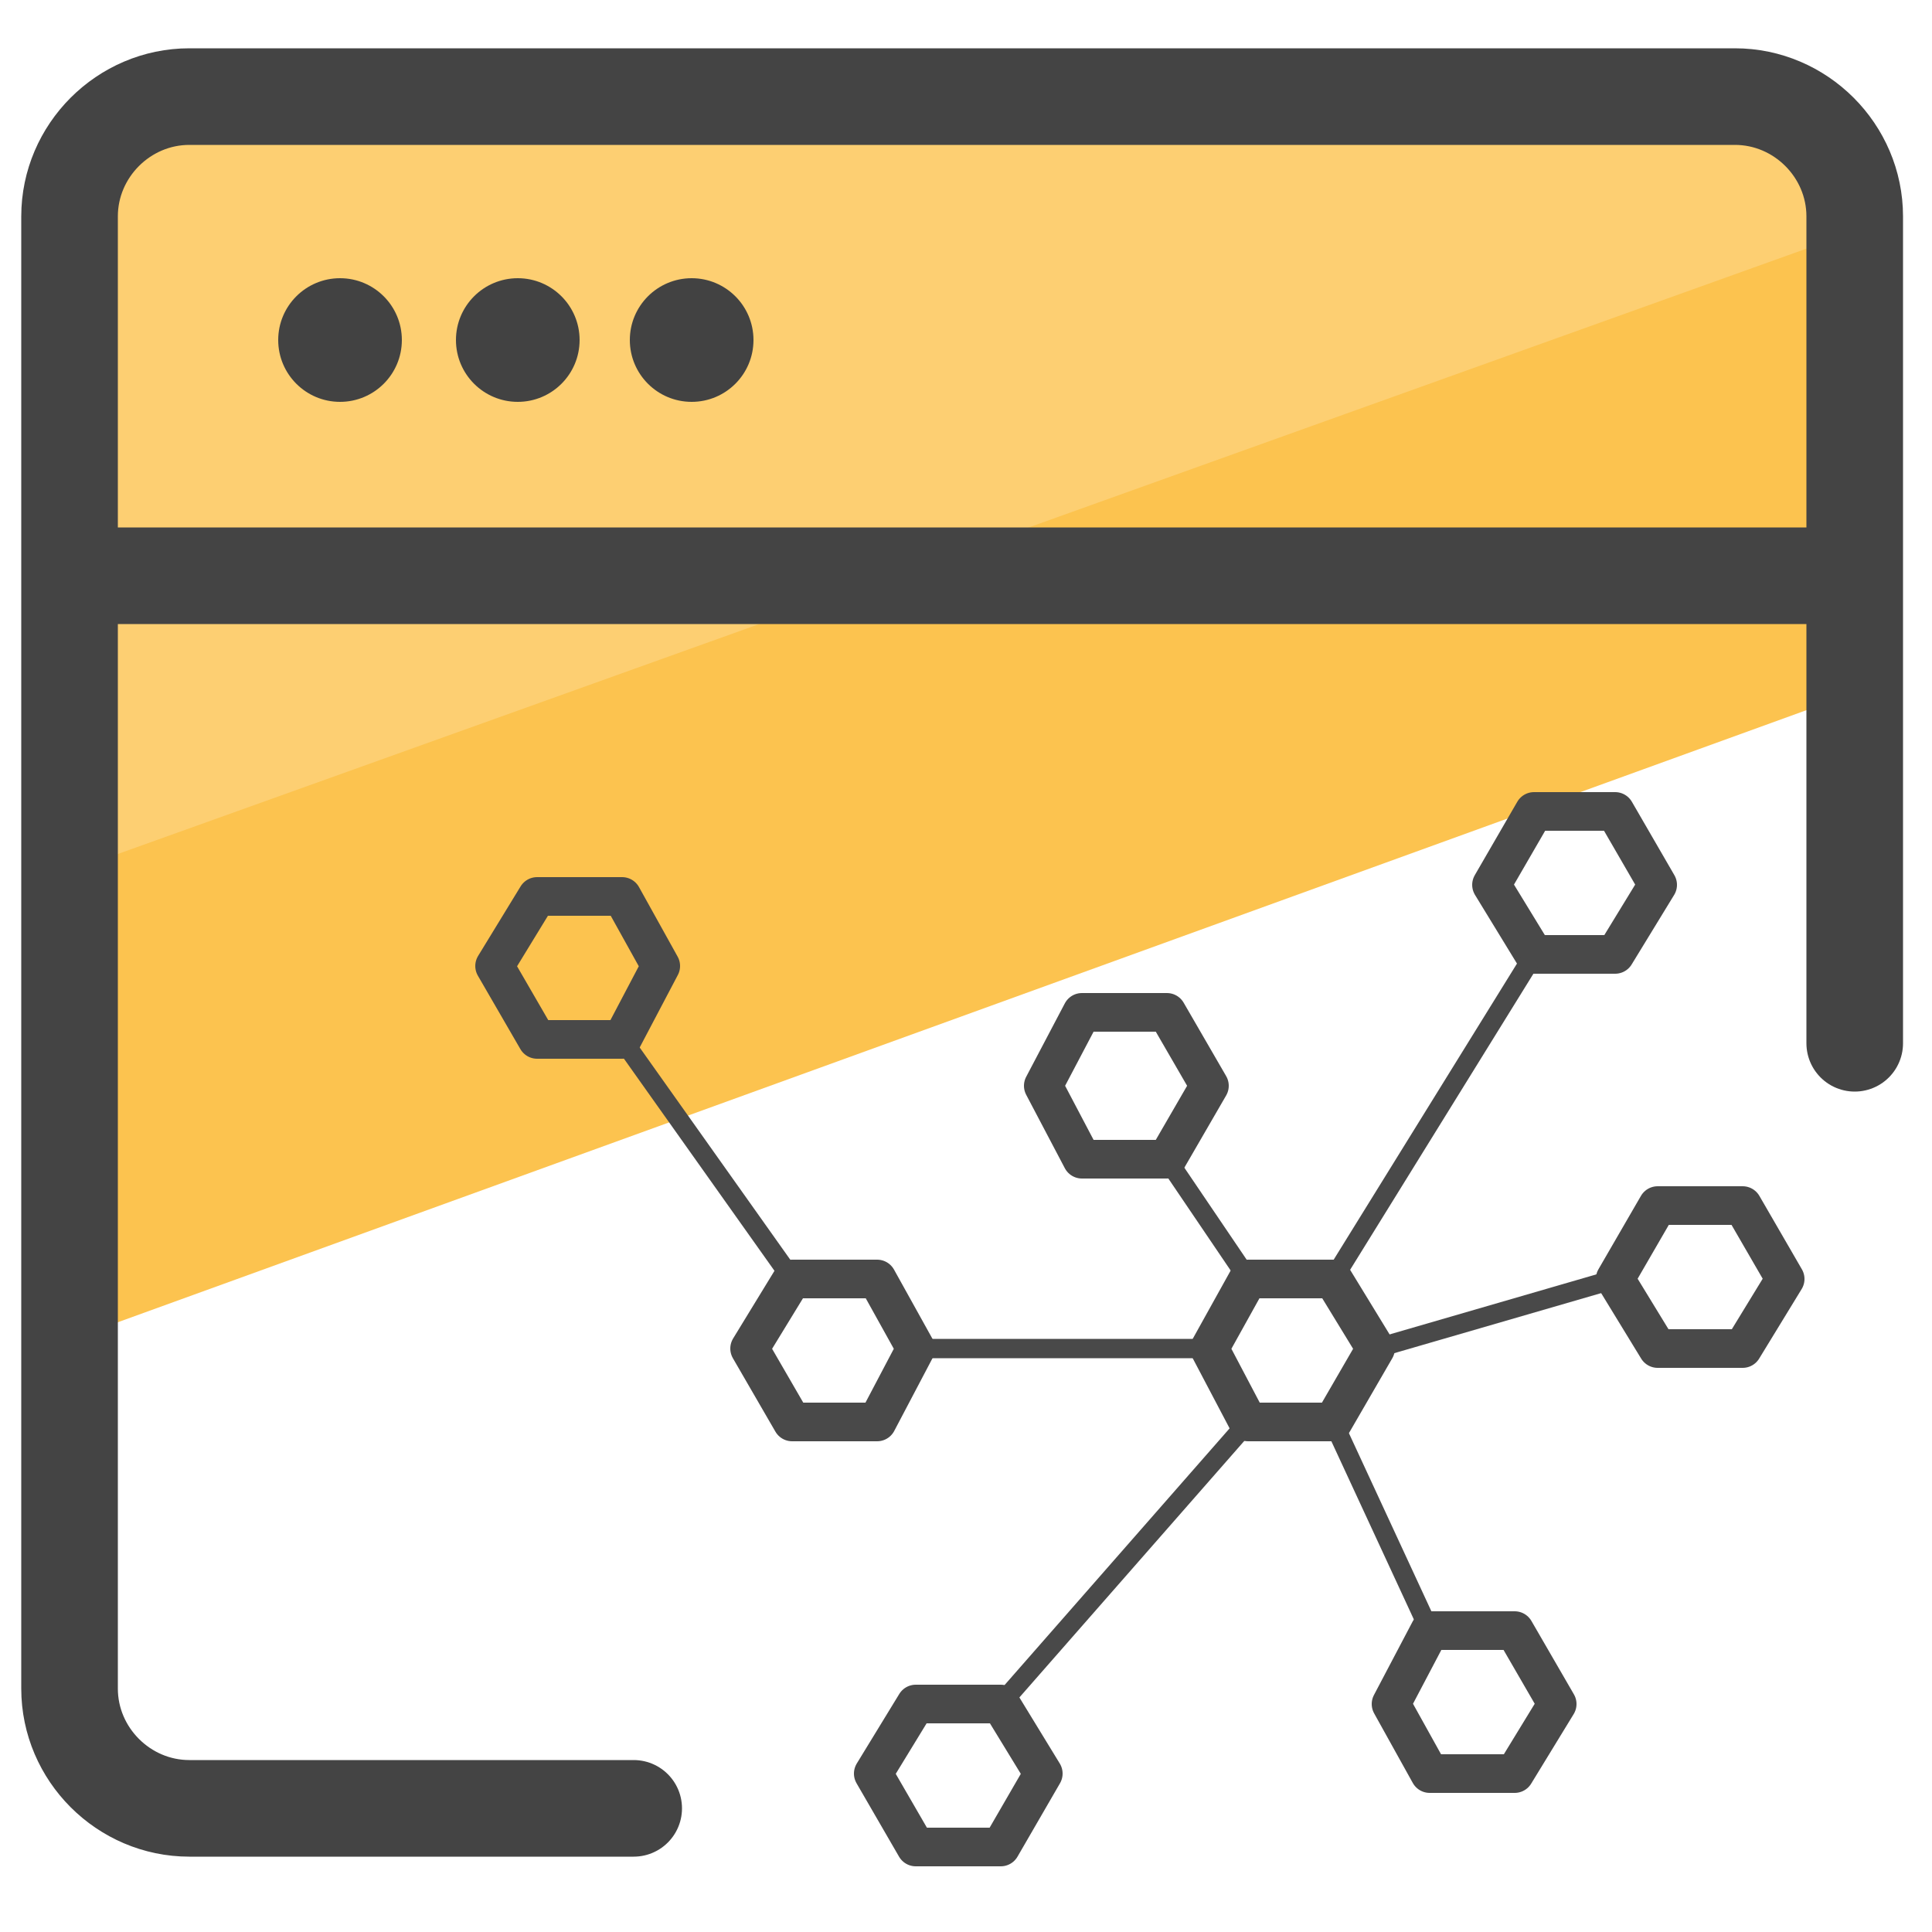
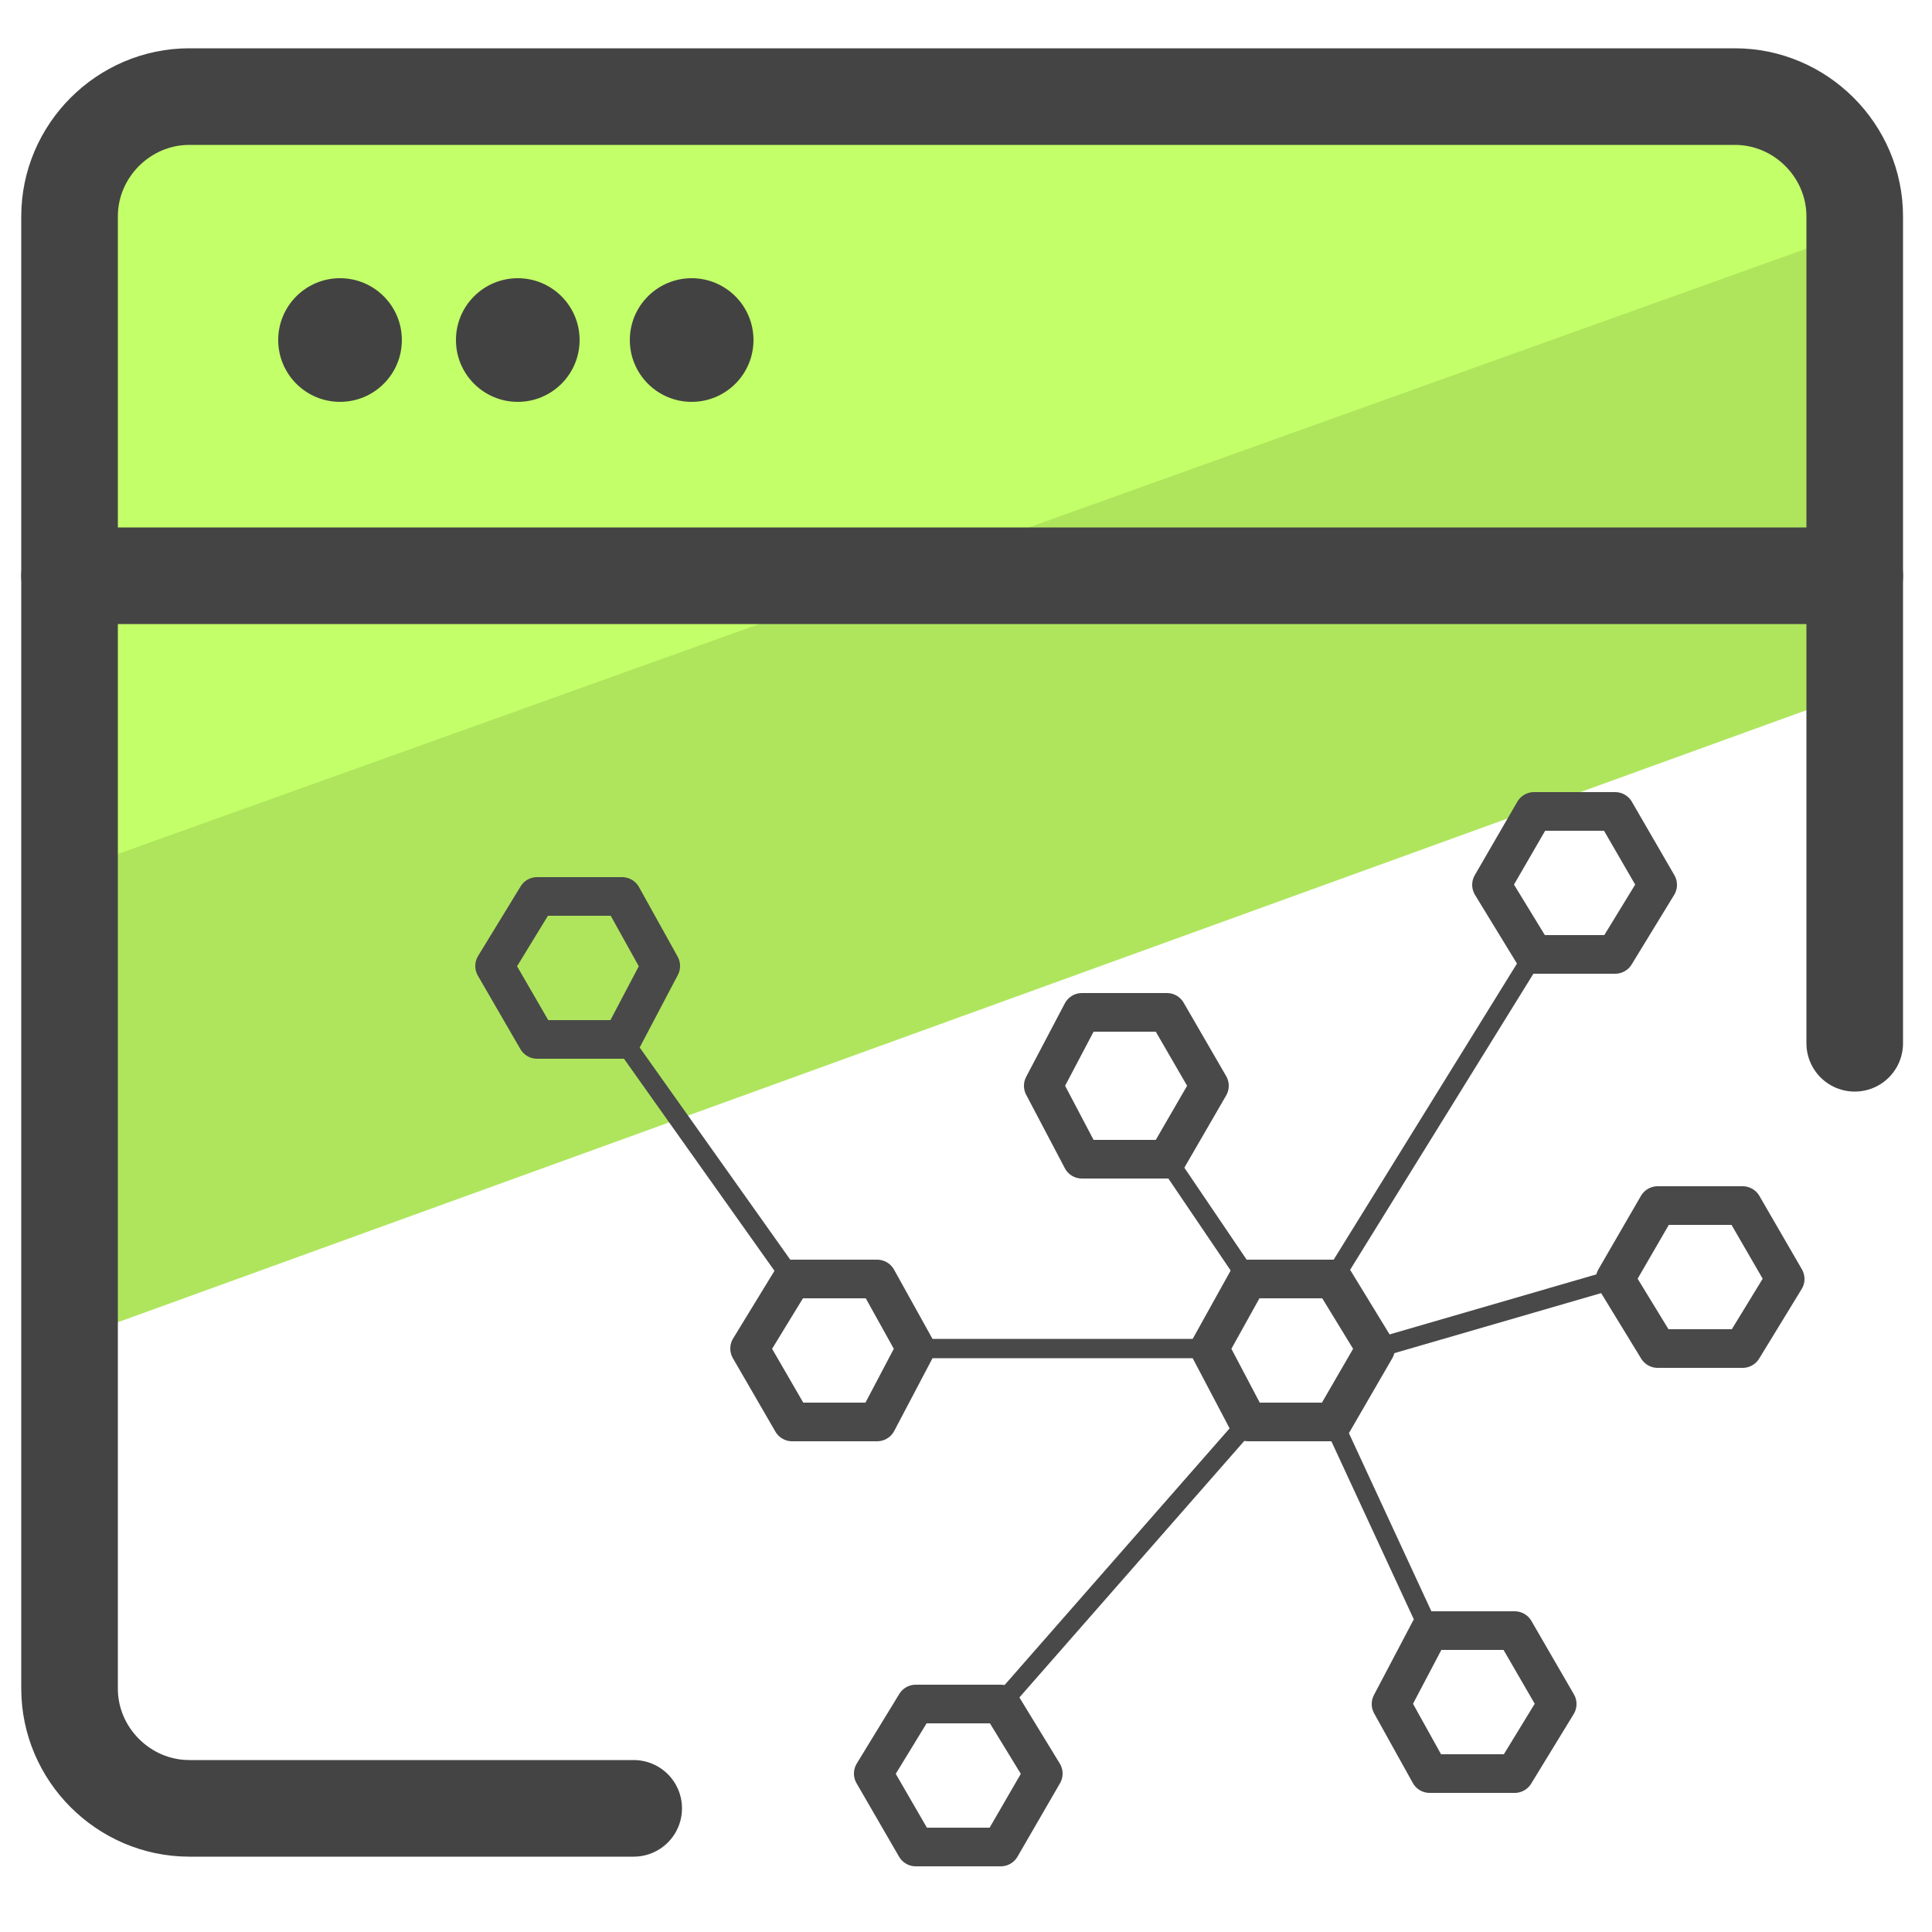
- <svg xmlns="http://www.w3.org/2000/svg" id="Camada_1" x="0" y="0" version="1.1" viewBox="0 0 50 50" xml:space="preserve">
-   <style>.st3{fill:#424242}</style>
-   <path fill="#fcc34f" d="M48.1 12.3l.8 5.3L2 34.6l-.5-11-.1-6.4 41-14.8 5.3 2.3z" />
-   <path fill="#fdcf72" d="M46.5 2.5l2.3 3.2L1.1 22.8 2.3 5.3l3-2.9 29.5-.2z" />
-   <path fill="none" stroke="#444" stroke-linecap="round" stroke-linejoin="round" stroke-miterlimit="10" stroke-width="2.5" d="M16.4 46.8H4.9c-1.7 0-3.1-1.4-3.1-3.1V5.6c0-1.7 1.4-3.1 3.1-3.1h40c1.7 0 3.1 1.4 3.1 3.1V27m0-12.1H1.8" />
-   <circle cx="8.8" cy="8.8" r="1.6" class="st3" />
-   <circle cx="13.4" cy="8.8" r="1.6" class="st3" />
-   <circle cx="17.9" cy="8.8" r="1.6" class="st3" />
-   <g fill="none" stroke="#494949" stroke-linecap="round" stroke-linejoin="round" stroke-miterlimit="10">
-     <path d="M16.1 23.2h-2.2L12.8 25l1.1 1.9h2.2l1-1.9zm6.6 9.9h-2.2l-1.1 1.8 1.1 1.9h2.2l1-1.9zm7.5-6.9H28l-1 1.9 1 1.9h2.2l1.1-1.9zm4.3 6.9h-2.2l-1 1.8 1 1.9h2.2l1.1-1.9zM41.8 21h-2.1l-1.1 1.9 1.1 1.8h2.1l1.1-1.8zm3.3 10.2h-2.2l-1.1 1.9 1.1 1.8h2.2l1.1-1.8zm-5.9 11H37l-1 1.9 1 1.8h2.2l1.1-1.8zm-13.3 1.9h-2.2l-1.1 1.8 1.1 1.9h2.2l1.1-1.9z" />
-     <path stroke-width=".5" d="M16.1 26.9l4.4 6.2m3.2 1.8h7.6M30.2 30l2.1 3.1m3.3 1.8l6.2-1.8m-2.1-8.4l-5.2 8.4m0 3.7l2.5 5.4m-4.7-5.4l-6.4 7.3" />
+ <svg xmlns="http://www.w3.org/2000/svg" version="1.1" id="Camada_1" x="0px" y="0px" viewBox="0 0 50 50" style="enable-background:new 0 0 50 50;" xml:space="preserve">
+   <style type="text/css">
+ 	.st0{fill:#AFE55D;}
+ 	.st1{fill:#C3FF68;}
+ 	.st2{fill:none;stroke:#444444;stroke-width:2.5;stroke-linecap:round;stroke-linejoin:round;stroke-miterlimit:10;}
+ 	.st3{fill:#424242;}
+ 	.st4{fill:none;stroke:#494949;stroke-linecap:round;stroke-linejoin:round;stroke-miterlimit:10;}
+ 	.st5{fill:none;stroke:#494949;stroke-width:0.5;stroke-linecap:round;stroke-linejoin:round;stroke-miterlimit:10;}
+ </style>
+   <g>
+     <g>
+       <polygon class="st0" points="48.1,12.3 48.9,17.6 2,34.6 1.5,23.6 1.4,17.2 42.4,2.4 47.7,4.7   " />
+       <polygon class="st1" points="46.5,2.5 48.8,5.7 1.1,22.8 2.3,5.3 5.3,2.4 34.8,2.2   " />
+       <g>
+         <path class="st2" d="M16.4,46.8H4.9c-1.7,0-3.1-1.4-3.1-3.1V5.6c0-1.7,1.4-3.1,3.1-3.1h40c1.7,0,3.1,1.4,3.1,3.1V27" />
+         <line class="st2" x1="48" y1="14.9" x2="1.8" y2="14.9" />
+       </g>
+       <circle class="st3" cx="8.8" cy="8.8" r="1.6" />
+       <circle class="st3" cx="13.4" cy="8.8" r="1.6" />
+       <circle class="st3" cx="17.9" cy="8.8" r="1.6" />
+     </g>
+     <g>
+       <polygon class="st4" points="16.1,23.2 13.9,23.2 12.8,25 13.9,26.9 16.1,26.9 17.1,25   " />
+       <polygon class="st4" points="22.7,33.1 20.5,33.1 19.4,34.9 20.5,36.8 22.7,36.8 23.7,34.9   " />
+       <polygon class="st4" points="30.2,26.2 28,26.2 27,28.1 28,30 30.2,30 31.3,28.1   " />
+       <polygon class="st4" points="34.5,33.1 32.3,33.1 31.3,34.9 32.3,36.8 34.5,36.8 35.6,34.9   " />
+       <polygon class="st4" points="41.8,21 39.7,21 38.6,22.9 39.7,24.7 41.8,24.7 42.9,22.9   " />
+       <polygon class="st4" points="45.1,31.2 42.9,31.2 41.8,33.1 42.9,34.9 45.1,34.9 46.2,33.1   " />
+       <polygon class="st4" points="39.2,42.2 37,42.2 36,44.1 37,45.9 39.2,45.9 40.3,44.1   " />
+       <polygon class="st4" points="25.9,44.1 23.7,44.1 22.6,45.9 23.7,47.8 25.9,47.8 27,45.9   " />
+       <line class="st5" x1="16.1" y1="26.9" x2="20.5" y2="33.1" />
+       <line class="st5" x1="23.7" y1="34.9" x2="31.3" y2="34.9" />
+       <line class="st5" x1="30.2" y1="30" x2="32.3" y2="33.1" />
+       <line class="st5" x1="35.6" y1="34.9" x2="41.8" y2="33.1" />
+       <line class="st5" x1="39.7" y1="24.7" x2="34.5" y2="33.1" />
+       <line class="st5" x1="34.5" y1="36.8" x2="37" y2="42.2" />
+       <line class="st5" x1="32.3" y1="36.8" x2="25.9" y2="44.1" />
+     </g>
  </g>
</svg>
